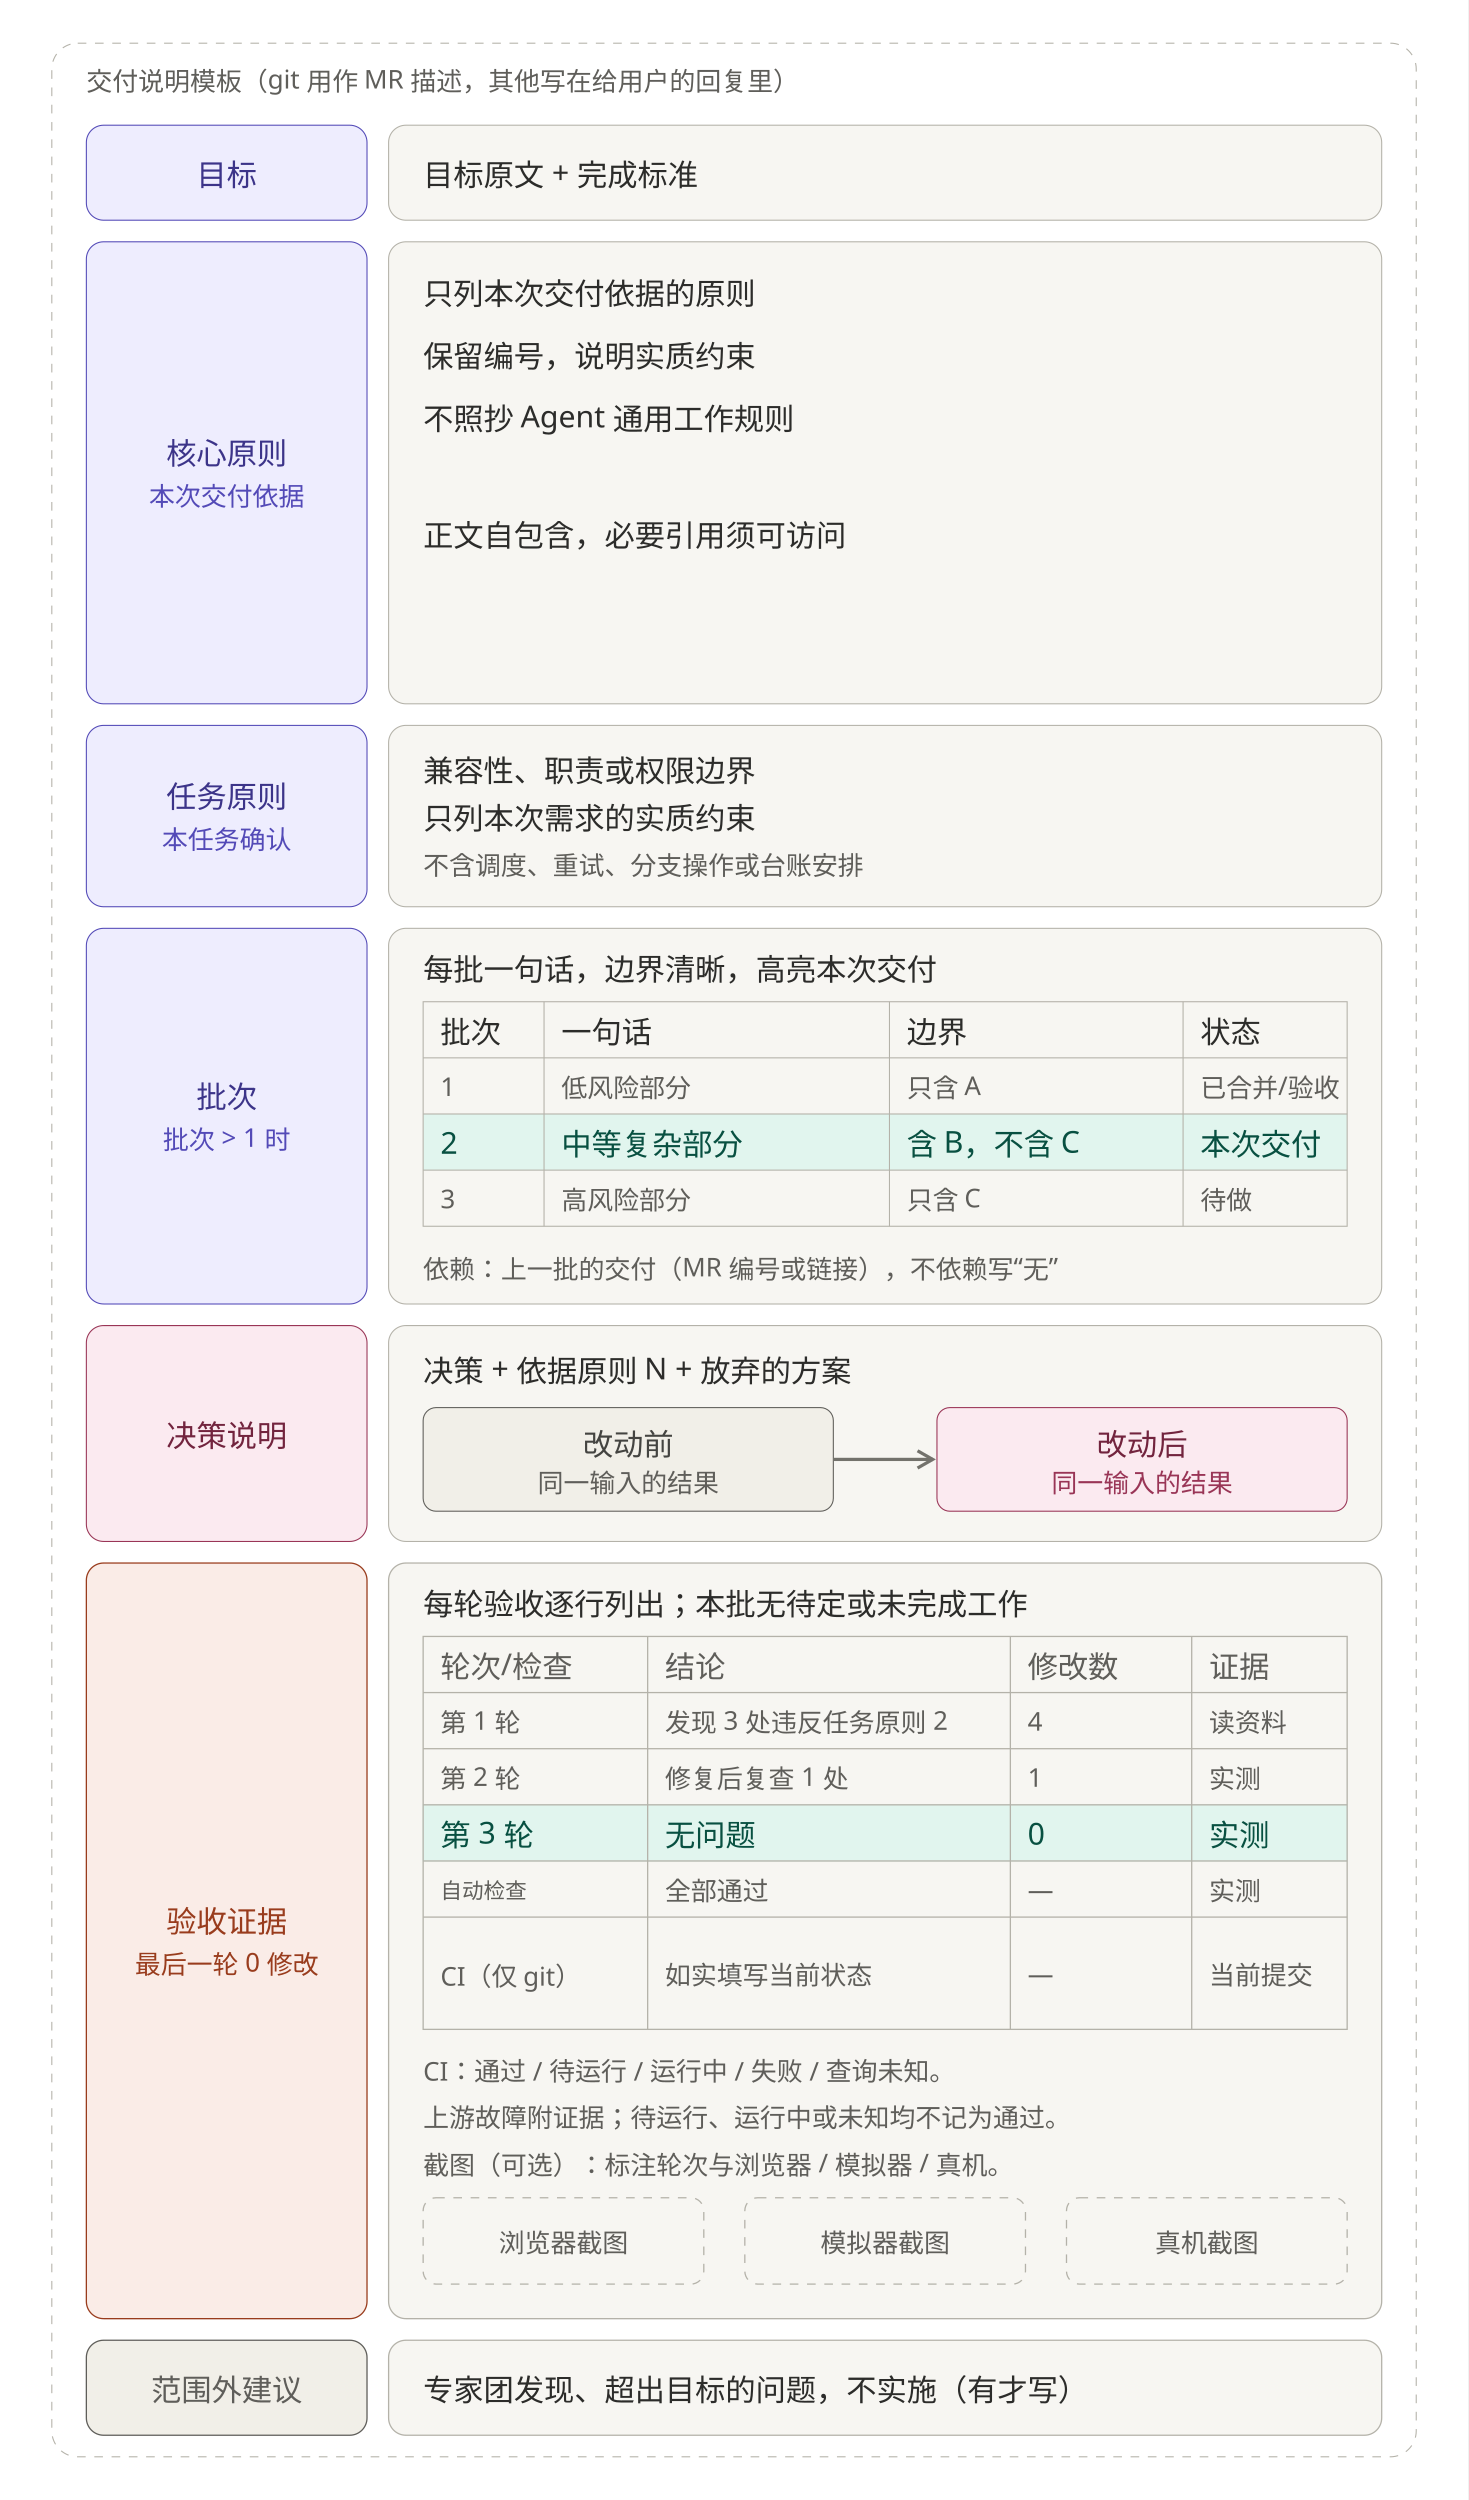
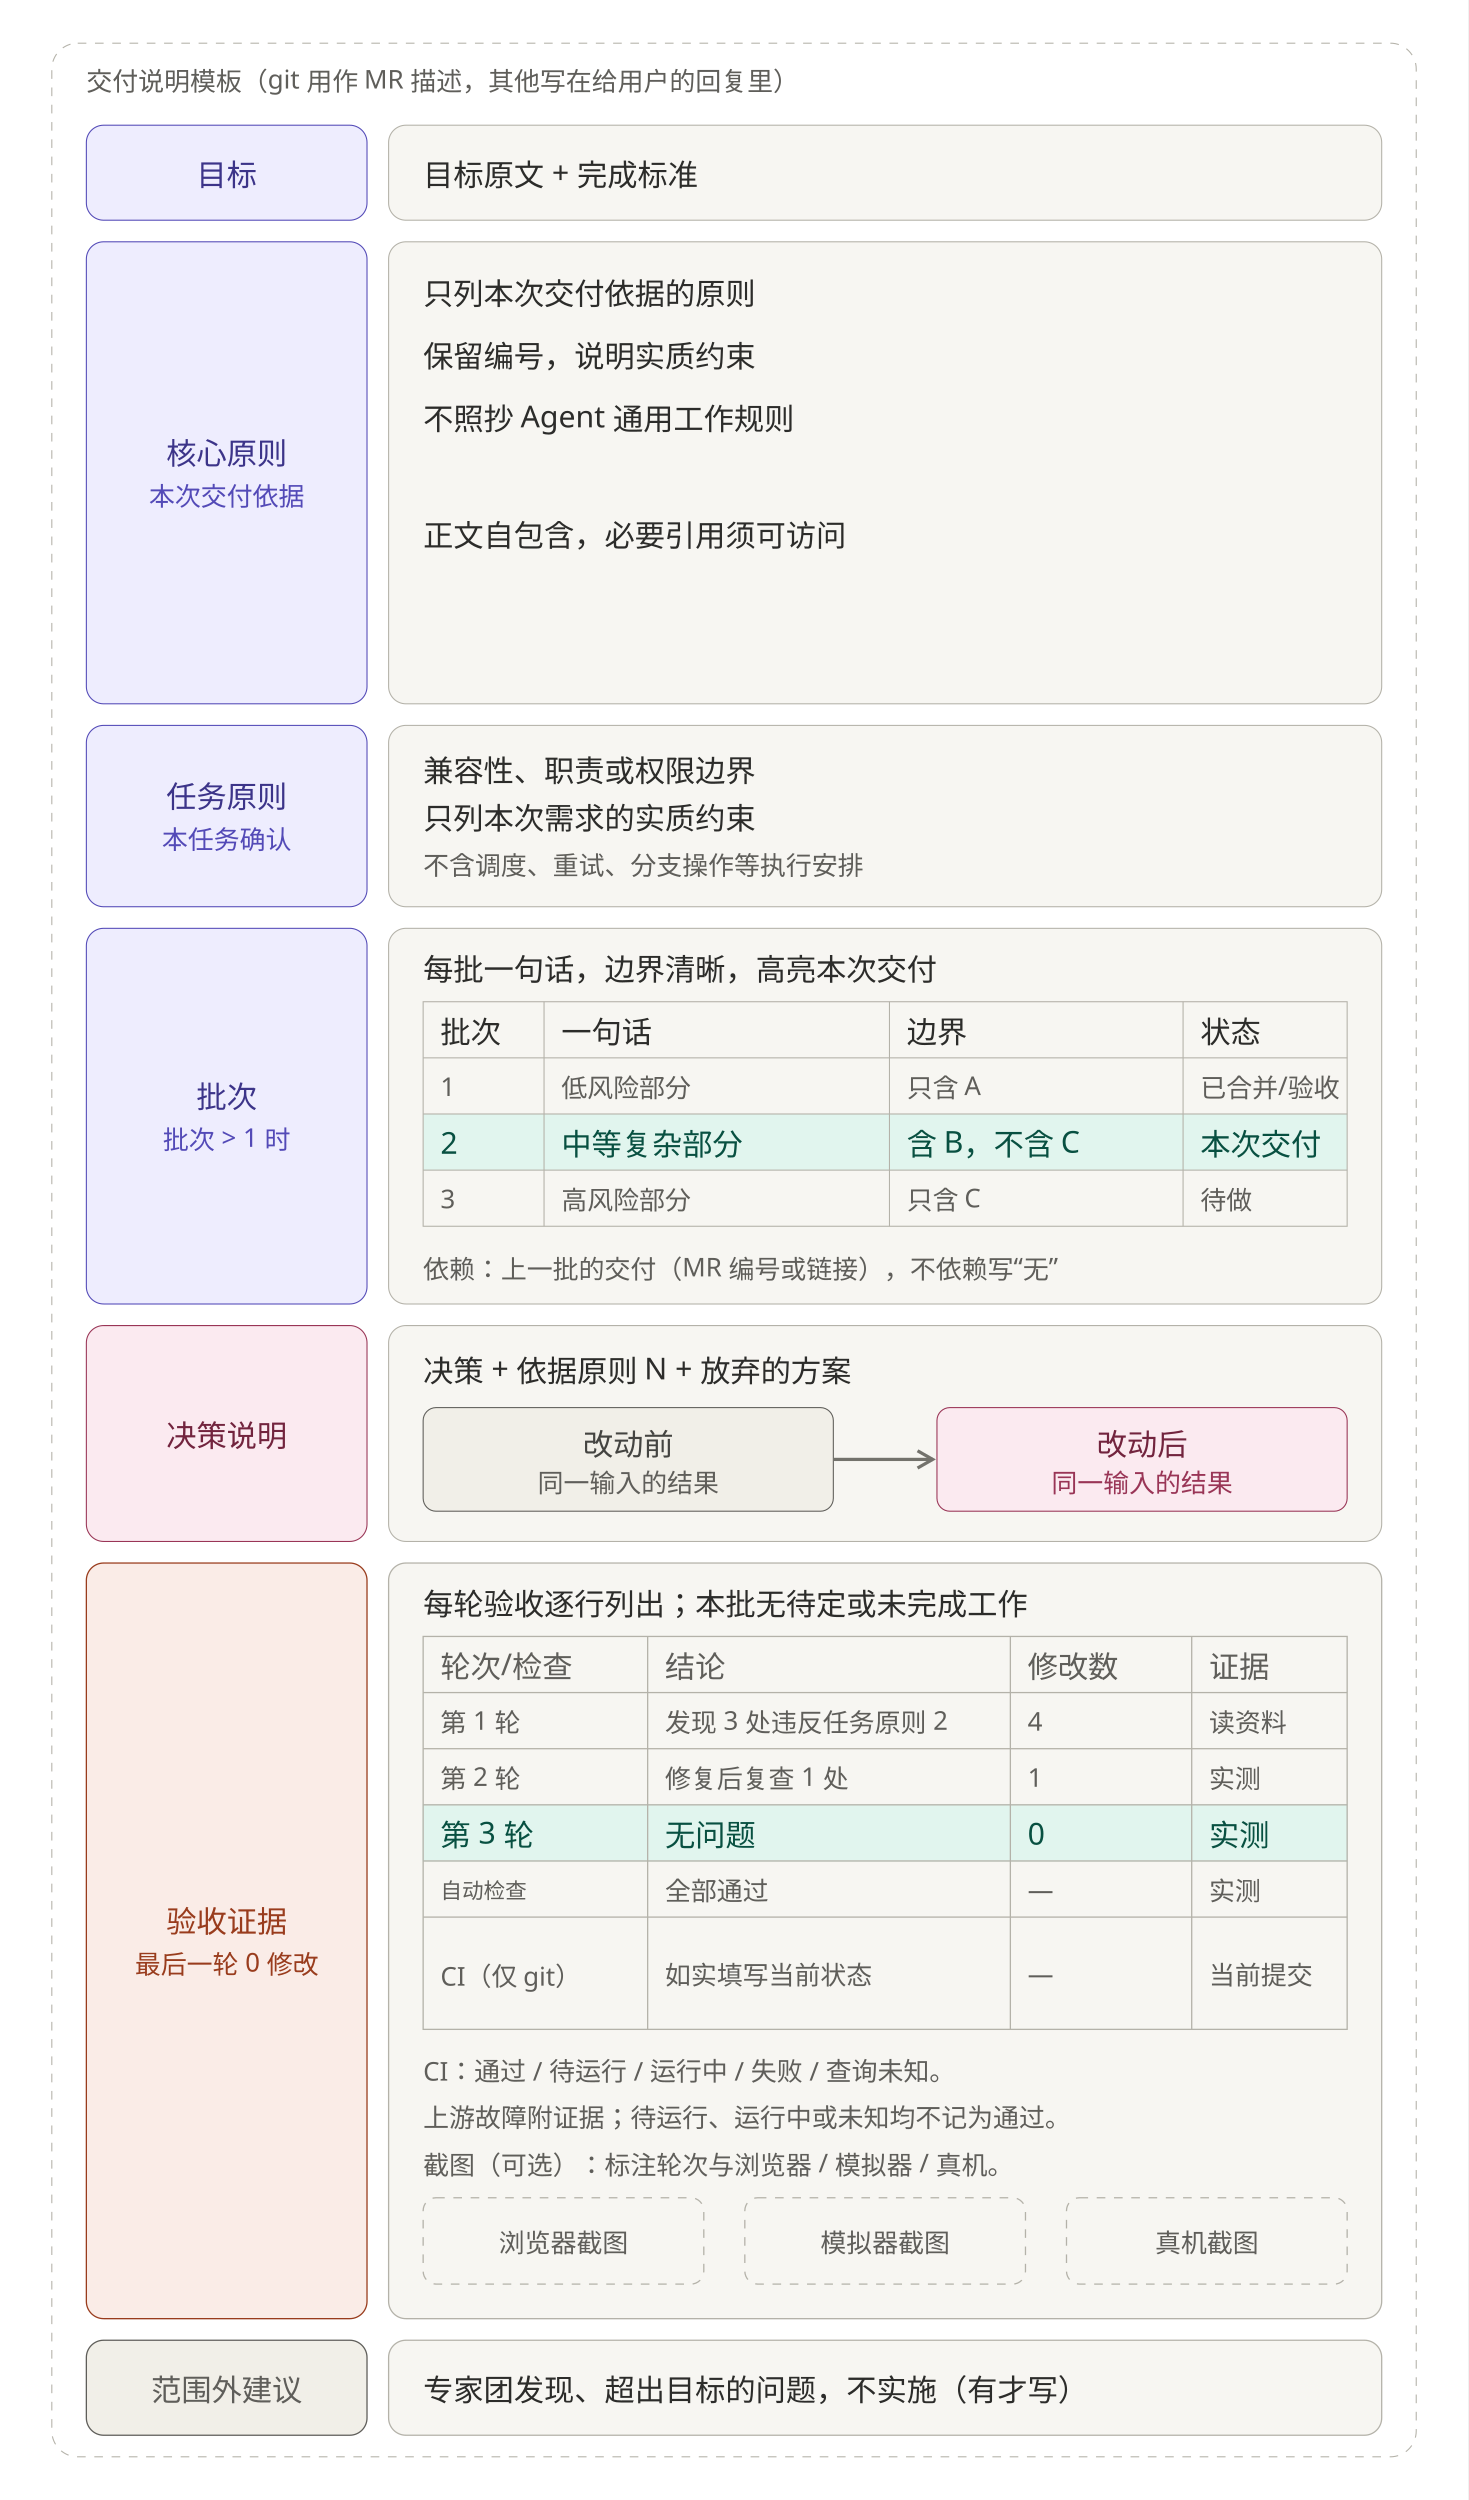
<svg xmlns="http://www.w3.org/2000/svg" width="680" height="1158" viewBox="0 0 680 1158" role="img">
  <defs>
    <marker id="arrow" viewBox="0 0 10 10" refX="8" refY="5" markerWidth="6" markerHeight="6" orient="auto-start-reverse">
      <path d="M2 1L8 5L2 9" fill="none" stroke="#73726C" stroke-width="1.5" stroke-linecap="round" stroke-linejoin="round" style="stroke:#73726C;stroke-width:1.5;fill:none;stroke-opacity:1" stroke-opacity="1" />
    </marker>
  </defs>
  <rect x="0" y="0" width="680" height="1432" fill="#FFFFFF" style="fill:#FFFFFF" />
  <rect x="24" y="20" width="632" height="1118" rx="12" fill="none" stroke="#B4B2A9" stroke-width="0.5" stroke-dasharray="4 4" style="stroke:#B4B2A9;stroke-width:0.5;stroke-dasharray:4 4;fill:none;stroke-opacity:1" stroke-opacity="1" />
  <text x="40" y="42" text-anchor="start" font-size="12px" fill="#5F5E5A" font-family="STHeiti" style="fill:#5F5E5A;font-size:12px;font-family:STHeiti">交付说明模板（git 用作 MR 描述，其他写在给用户的回复里）</text>
  <g>
    <rect x="40" y="58" width="130" height="44" rx="8" stroke-width="0.5" fill="#EEEDFE" stroke="#534AB7" style="stroke:#534AB7;stroke-width:0.5;fill:#EEEDFE;stroke-opacity:1" stroke-opacity="1" />
    <text x="105" y="80" text-anchor="middle" dominant-baseline="central" font-size="14px" font-weight="500" fill="#3C3489" font-family="STHeiti" style="fill:#3C3489;font-size:14px;font-weight:500;font-family:STHeiti">目标</text>
  </g>
  <rect x="180" y="58" width="460" height="44" rx="8" stroke-width="0.5" fill="#F7F6F2" stroke="#B4B2A9" style="stroke:#B4B2A9;stroke-width:0.5;fill:#F7F6F2;stroke-opacity:1" stroke-opacity="1" />
  <text x="196" y="80" text-anchor="start" dominant-baseline="central" font-size="14px" fill="#2C2C2A" font-family="STHeiti" style="fill:#2C2C2A;font-size:14px;font-family:STHeiti">目标原文 + 完成标准</text>
  <g>
    <rect x="40" y="112" width="130" height="214" rx="8" stroke-width="0.5" fill="#EEEDFE" stroke="#534AB7" style="stroke:#534AB7;stroke-width:0.5;fill:#EEEDFE;stroke-opacity:1" stroke-opacity="1" />
    <text x="105" y="209" text-anchor="middle" dominant-baseline="central" font-size="14px" font-weight="500" fill="#3C3489" font-family="STHeiti" style="fill:#3C3489;font-size:14px;font-weight:500;font-family:STHeiti">核心原则</text>
    <text x="105" y="229" text-anchor="middle" dominant-baseline="central" font-size="12px" fill="#534AB7" font-family="STHeiti" style="fill:#534AB7;font-size:12px;font-family:STHeiti">本次交付依据</text>
  </g>
  <rect x="180" y="112" width="460" height="214" rx="8" stroke-width="0.5" fill="#F7F6F2" stroke="#B4B2A9" style="stroke:#B4B2A9;stroke-width:0.5;fill:#F7F6F2;stroke-opacity:1" stroke-opacity="1" />
  <text x="196" y="132" text-anchor="start" dominant-baseline="central" font-size="14px" fill="#2C2C2A" font-family="STHeiti" style="fill:#2C2C2A;font-size:14px;font-family:STHeiti" />
  <text x="196" y="154" text-anchor="start" dominant-baseline="central" font-size="14px" fill="#2C2C2A" font-family="STHeiti" style="fill:#2C2C2A;font-size:14px;font-family:STHeiti" />
  <text x="196" y="176" text-anchor="start" dominant-baseline="central" font-size="14px" fill="#2C2C2A" font-family="STHeiti" style="fill:#2C2C2A;font-size:14px;font-family:STHeiti" />
  <text x="196" y="198" text-anchor="start" dominant-baseline="central" font-size="12px" fill="#5F5E5A" font-family="STHeiti" style="fill:#5F5E5A;font-size:12px;font-family:STHeiti" />
  <g>
    <rect x="40" y="336" width="130" height="84" rx="8" stroke-width="0.5" fill="#EEEDFE" stroke="#534AB7" style="stroke:#534AB7;stroke-width:0.5;fill:#EEEDFE;stroke-opacity:1" stroke-opacity="1" />
    <text x="105" y="368" text-anchor="middle" dominant-baseline="central" font-size="14px" font-weight="500" fill="#3C3489" font-family="STHeiti" style="fill:#3C3489;font-size:14px;font-weight:500;font-family:STHeiti">任务原则</text>
    <text x="105" y="388" text-anchor="middle" dominant-baseline="central" font-size="12px" fill="#534AB7" font-family="STHeiti" style="fill:#534AB7;font-size:12px;font-family:STHeiti">本任务确认</text>
  </g>
  <rect x="180" y="336" width="460" height="84" rx="8" stroke-width="0.5" fill="#F7F6F2" stroke="#B4B2A9" style="stroke:#B4B2A9;stroke-width:0.5;fill:#F7F6F2;stroke-opacity:1" stroke-opacity="1" />
  <text x="196" y="356" text-anchor="start" dominant-baseline="central" font-size="14px" fill="#2C2C2A" font-family="STHeiti" style="fill:#2C2C2A;font-size:14px;font-family:STHeiti">兼容性、职责或权限边界</text>
  <text x="196" y="378" text-anchor="start" dominant-baseline="central" font-size="14px" fill="#2C2C2A" font-family="STHeiti" style="fill:#2C2C2A;font-size:14px;font-family:STHeiti">只列本次需求的实质约束</text>
-   <text x="196" y="400" text-anchor="start" dominant-baseline="central" font-size="12px" fill="#5F5E5A" font-family="STHeiti" style="fill:#5F5E5A;font-size:12px;font-family:STHeiti">不含调度、重试、分支操作或台账安排</text>
+   <text x="196" y="400" text-anchor="start" dominant-baseline="central" font-size="12px" fill="#5F5E5A" font-family="STHeiti" style="fill:#5F5E5A;font-size:12px;font-family:STHeiti">不含调度、重试、分支操作等执行安排</text>
  <g>
    <rect x="40" y="430" width="130" height="174" rx="8" stroke-width="0.5" fill="#EEEDFE" stroke="#534AB7" style="stroke:#534AB7;stroke-width:0.5;fill:#EEEDFE;stroke-opacity:1" stroke-opacity="1" />
    <text x="105" y="507" text-anchor="middle" dominant-baseline="central" font-size="14px" font-weight="500" fill="#3C3489" font-family="STHeiti" style="fill:#3C3489;font-size:14px;font-weight:500;font-family:STHeiti">批次</text>
    <text x="105" y="527" text-anchor="middle" dominant-baseline="central" font-size="12px" fill="#534AB7" font-family="STHeiti" style="fill:#534AB7;font-size:12px;font-family:STHeiti">批次 &gt; 1 时</text>
  </g>
  <rect x="180" y="430" width="460" height="174" rx="8" stroke-width="0.5" fill="#F7F6F2" stroke="#B4B2A9" style="stroke:#B4B2A9;stroke-width:0.5;fill:#F7F6F2;stroke-opacity:1" stroke-opacity="1" />
  <text x="196" y="448" text-anchor="start" dominant-baseline="central" font-size="14px" fill="#2C2C2A" font-family="STHeiti" style="fill:#2C2C2A;font-size:14px;font-family:STHeiti">每批一句话，边界清晰，高亮本次交付</text>
  <rect x="196" y="516" width="428" height="26" stroke-width="0" fill="#E1F5EE" stroke="#0F6E56" style="stroke:#0F6E56;stroke-width:0;fill:#E1F5EE;stroke-opacity:1" stroke-opacity="1" />
  <rect x="196" y="464" width="428" height="104" stroke="#B4B2A9" stroke-width="0.5" fill="none" style="stroke:#B4B2A9;stroke-width:0.5;fill:none;stroke-opacity:1" stroke-opacity="1" />
  <line x1="196" y1="490" x2="624" y2="490" stroke="#B4B2A9" stroke-width="0.5" fill="none" style="stroke:#B4B2A9;stroke-width:0.5;fill:none;stroke-opacity:1" stroke-opacity="1" />
  <line x1="196" y1="516" x2="624" y2="516" stroke="#B4B2A9" stroke-width="0.5" fill="none" style="stroke:#B4B2A9;stroke-width:0.5;fill:none;stroke-opacity:1" stroke-opacity="1" />
  <line x1="196" y1="542" x2="624" y2="542" stroke="#B4B2A9" stroke-width="0.5" fill="none" style="stroke:#B4B2A9;stroke-width:0.5;fill:none;stroke-opacity:1" stroke-opacity="1" />
  <line x1="252" y1="464" x2="252" y2="568" stroke="#B4B2A9" stroke-width="0.5" fill="none" style="stroke:#B4B2A9;stroke-width:0.5;fill:none;stroke-opacity:1" stroke-opacity="1" />
  <line x1="412" y1="464" x2="412" y2="568" stroke="#B4B2A9" stroke-width="0.5" fill="none" style="stroke:#B4B2A9;stroke-width:0.5;fill:none;stroke-opacity:1" stroke-opacity="1" />
  <line x1="548" y1="464" x2="548" y2="568" stroke="#B4B2A9" stroke-width="0.5" fill="none" style="stroke:#B4B2A9;stroke-width:0.5;fill:none;stroke-opacity:1" stroke-opacity="1" />
  <text x="204" y="477" dominant-baseline="central" font-size="14px" font-weight="500" fill="#2C2C2A" font-family="STHeiti" style="fill:#2C2C2A;font-size:14px;font-weight:500;font-family:STHeiti">批次</text>
  <text x="260" y="477" dominant-baseline="central" font-size="14px" font-weight="500" fill="#2C2C2A" font-family="STHeiti" style="fill:#2C2C2A;font-size:14px;font-weight:500;font-family:STHeiti">一句话</text>
  <text x="420" y="477" dominant-baseline="central" font-size="14px" font-weight="500" fill="#2C2C2A" font-family="STHeiti" style="fill:#2C2C2A;font-size:14px;font-weight:500;font-family:STHeiti">边界</text>
  <text x="556" y="477" dominant-baseline="central" font-size="14px" font-weight="500" fill="#2C2C2A" font-family="STHeiti" style="fill:#2C2C2A;font-size:14px;font-weight:500;font-family:STHeiti">状态</text>
  <text x="204" y="503" dominant-baseline="central" font-size="12px" fill="#5F5E5A" font-family="STHeiti" style="fill:#5F5E5A;font-size:12px;font-family:STHeiti">1</text>
  <text x="260" y="503" dominant-baseline="central" font-size="12px" fill="#5F5E5A" font-family="STHeiti" style="fill:#5F5E5A;font-size:12px;font-family:STHeiti">低风险部分</text>
  <text x="420" y="503" dominant-baseline="central" font-size="12px" fill="#5F5E5A" font-family="STHeiti" style="fill:#5F5E5A;font-size:12px;font-family:STHeiti">只含 A</text>
  <text x="556" y="503" dominant-baseline="central" font-size="12px" fill="#5F5E5A" font-family="STHeiti" style="fill:#5F5E5A;font-size:12px;font-family:STHeiti">已合并/验收</text>
  <g>
    <text x="204" y="529" dominant-baseline="central" font-size="14px" font-weight="500" fill="#085041" font-family="STHeiti" style="fill:#085041;font-size:14px;font-weight:500;font-family:STHeiti">2</text>
    <text x="260" y="529" dominant-baseline="central" font-size="14px" font-weight="500" fill="#085041" font-family="STHeiti" style="fill:#085041;font-size:14px;font-weight:500;font-family:STHeiti">中等复杂部分</text>
    <text x="420" y="529" dominant-baseline="central" font-size="14px" font-weight="500" fill="#085041" font-family="STHeiti" style="fill:#085041;font-size:14px;font-weight:500;font-family:STHeiti">含 B，不含 C</text>
    <text x="556" y="529" dominant-baseline="central" font-size="14px" font-weight="500" fill="#085041" font-family="STHeiti" style="fill:#085041;font-size:14px;font-weight:500;font-family:STHeiti">本次交付</text>
  </g>
  <text x="204" y="555" dominant-baseline="central" font-size="12px" fill="#5F5E5A" font-family="STHeiti" style="fill:#5F5E5A;font-size:12px;font-family:STHeiti">3</text>
  <text x="260" y="555" dominant-baseline="central" font-size="12px" fill="#5F5E5A" font-family="STHeiti" style="fill:#5F5E5A;font-size:12px;font-family:STHeiti">高风险部分</text>
  <text x="420" y="555" dominant-baseline="central" font-size="12px" fill="#5F5E5A" font-family="STHeiti" style="fill:#5F5E5A;font-size:12px;font-family:STHeiti">只含 C</text>
  <text x="556" y="555" dominant-baseline="central" font-size="12px" fill="#5F5E5A" font-family="STHeiti" style="fill:#5F5E5A;font-size:12px;font-family:STHeiti">待做</text>
  <text x="196" y="587" text-anchor="start" dominant-baseline="central" font-size="12px" fill="#5F5E5A" font-family="STHeiti" style="fill:#5F5E5A;font-size:12px;font-family:STHeiti">依赖：上一批的交付（MR 编号或链接），不依赖写“无”</text>
  <g>
    <rect x="40" y="614" width="130" height="100" rx="8" stroke-width="0.5" fill="#FBEAF0" stroke="#993556" style="stroke:#993556;stroke-width:0.5;fill:#FBEAF0;stroke-opacity:1" stroke-opacity="1" />
    <text x="105" y="664" text-anchor="middle" dominant-baseline="central" font-size="14px" font-weight="500" fill="#72243E" font-family="STHeiti" style="fill:#72243E;font-size:14px;font-weight:500;font-family:STHeiti">决策说明</text>
  </g>
  <rect x="180" y="614" width="460" height="100" rx="8" stroke-width="0.5" fill="#F7F6F2" stroke="#B4B2A9" style="stroke:#B4B2A9;stroke-width:0.5;fill:#F7F6F2;stroke-opacity:1" stroke-opacity="1" />
  <text x="196" y="634" text-anchor="start" dominant-baseline="central" font-size="14px" fill="#2C2C2A" font-family="STHeiti" style="fill:#2C2C2A;font-size:14px;font-family:STHeiti">决策 + 依据原则 N + 放弃的方案</text>
  <g>
    <rect x="196" y="652" width="190" height="48" rx="6" stroke-width="0.5" fill="#F1EFE8" stroke="#5F5E5A" style="stroke:#5F5E5A;stroke-width:0.5;fill:#F1EFE8;stroke-opacity:1" stroke-opacity="1" />
    <text x="291" y="668" text-anchor="middle" dominant-baseline="central" font-size="14px" font-weight="500" fill="#444441" font-family="STHeiti" style="fill:#444441;font-size:14px;font-weight:500;font-family:STHeiti">改动前</text>
    <text x="291" y="686" text-anchor="middle" dominant-baseline="central" font-size="12px" fill="#5F5E5A" font-family="STHeiti" style="fill:#5F5E5A;font-size:12px;font-family:STHeiti">同一输入的结果</text>
  </g>
  <line x1="386" y1="676" x2="432" y2="676" stroke="#73726C" stroke-width="1.5" fill="none" style="stroke:#73726C;stroke-width:1.5;fill:none;stroke-opacity:1" stroke-opacity="1" />
  <g>
    <rect x="434" y="652" width="190" height="48" rx="6" stroke-width="0.5" fill="#FBEAF0" stroke="#993556" style="stroke:#993556;stroke-width:0.5;fill:#FBEAF0;stroke-opacity:1" stroke-opacity="1" />
    <text x="529" y="668" text-anchor="middle" dominant-baseline="central" font-size="14px" font-weight="500" fill="#72243E" font-family="STHeiti" style="fill:#72243E;font-size:14px;font-weight:500;font-family:STHeiti">改动后</text>
    <text x="529" y="686" text-anchor="middle" dominant-baseline="central" font-size="12px" fill="#993556" font-family="STHeiti" style="fill:#993556;font-size:12px;font-family:STHeiti">同一输入的结果</text>
  </g>
  <line x1="196" y1="784" x2="624" y2="784" stroke="#B4B2A9" stroke-width="0.5" fill="none" style="stroke:#B4B2A9;stroke-width:0.5;fill:none;stroke-opacity:1" stroke-opacity="1" />
  <line x1="196" y1="810" x2="624" y2="810" stroke="#B4B2A9" stroke-width="0.5" fill="none" style="stroke:#B4B2A9;stroke-width:0.5;fill:none;stroke-opacity:1" stroke-opacity="1" />
  <line x1="196" y1="836" x2="624" y2="836" stroke="#B4B2A9" stroke-width="0.5" fill="none" style="stroke:#B4B2A9;stroke-width:0.5;fill:none;stroke-opacity:1" stroke-opacity="1" />
  <line x1="196" y1="862" x2="624" y2="862" stroke="#B4B2A9" stroke-width="0.5" fill="none" style="stroke:#B4B2A9;stroke-width:0.5;fill:none;stroke-opacity:1" stroke-opacity="1" />
  <line x1="196" y1="888" x2="624" y2="888" stroke="#B4B2A9" stroke-width="0.5" fill="none" style="stroke:#B4B2A9;stroke-width:0.5;fill:none;stroke-opacity:1" stroke-opacity="1" />
  <line x1="300" y1="758" x2="300" y2="914" stroke="#B4B2A9" stroke-width="0.5" fill="none" style="stroke:#B4B2A9;stroke-width:0.5;fill:none;stroke-opacity:1" stroke-opacity="1" />
  <line x1="468" y1="758" x2="468" y2="914" stroke="#B4B2A9" stroke-width="0.5" fill="none" style="stroke:#B4B2A9;stroke-width:0.5;fill:none;stroke-opacity:1" stroke-opacity="1" />
  <line x1="552" y1="758" x2="552" y2="914" stroke="#B4B2A9" stroke-width="0.5" fill="none" style="stroke:#B4B2A9;stroke-width:0.5;fill:none;stroke-opacity:1" stroke-opacity="1" />
  <text x="196" y="223" text-anchor="start" dominant-baseline="central" font-size="12px" fill="#5F5E5A" font-family="STHeiti" style="fill:#5F5E5A;font-size:12px;font-family:STHeiti" />
  <text x="196" y="247" text-anchor="start" dominant-baseline="central" font-size="12px" fill="#5F5E5A" font-family="STHeiti" style="fill:#5F5E5A;font-size:12px;font-family:STHeiti" />
  <text x="196" y="271" text-anchor="start" dominant-baseline="central" font-size="12px" fill="#5F5E5A" font-family="STHeiti" style="fill:#5F5E5A;font-size:12px;font-family:STHeiti" />
  <text x="196" y="295" text-anchor="start" dominant-baseline="central" font-size="12px" fill="#5F5E5A" font-family="STHeiti" style="fill:#5F5E5A;font-size:12px;font-family:STHeiti" />
  <path d="M425 672 L432 676 L425 680" fill="none" stroke="#73726C" stroke-width="1.5" />
  <rect x="40" y="724" width="130" height="350" rx="8" fill="#FAECE7" stroke="#993C1D" stroke-width="0.6" />
  <rect x="180" y="724" width="460" height="350" rx="8" fill="#F7F6F2" stroke="#B4B2A9" stroke-width="0.6" />
  <text x="105" y="889.0" text-anchor="middle" dominant-baseline="central" font-family="STHeiti" font-size="14px" font-weight="500" fill="#993C1D">验收证据</text>
  <text x="105" y="909.0" text-anchor="middle" dominant-baseline="central" font-family="STHeiti" font-size="12px" font-weight="400" fill="#993C1D">最后一轮 0 修改</text>
  <text x="196" y="742" text-anchor="start" dominant-baseline="central" font-family="STHeiti" font-size="14px" font-weight="400" fill="#2C2C2A">每轮验收逐行列出；本批无待定或未完成工作</text>
  <rect x="196" y="836" width="428" height="26" rx="0" fill="#E1F5EE" stroke="#E1F5EE" stroke-width="0.6" />
  <rect x="196" y="758" width="428" height="182" fill="none" stroke="#B4B2A9" stroke-width="0.6" />
  <line x1="196" y1="784" x2="624" y2="784" stroke="#B4B2A9" stroke-width="0.6" />
  <line x1="196" y1="810" x2="624" y2="810" stroke="#B4B2A9" stroke-width="0.6" />
  <line x1="196" y1="836" x2="624" y2="836" stroke="#B4B2A9" stroke-width="0.6" />
  <line x1="196" y1="862" x2="624" y2="862" stroke="#B4B2A9" stroke-width="0.6" />
  <line x1="196" y1="888" x2="624" y2="888" stroke="#B4B2A9" stroke-width="0.6" />
  <line x1="300" y1="758" x2="300" y2="940" stroke="#B4B2A9" stroke-width="0.6" />
  <line x1="468" y1="758" x2="468" y2="940" stroke="#B4B2A9" stroke-width="0.6" />
  <line x1="552" y1="758" x2="552" y2="940" stroke="#B4B2A9" stroke-width="0.6" />
  <text x="204" y="771" text-anchor="start" dominant-baseline="central" font-family="STHeiti" font-size="14px" font-weight="500" fill="#5F5E5A">轮次/检查</text>
  <text x="308" y="771" text-anchor="start" dominant-baseline="central" font-family="STHeiti" font-size="14px" font-weight="500" fill="#5F5E5A">结论</text>
  <text x="476" y="771" text-anchor="start" dominant-baseline="central" font-family="STHeiti" font-size="14px" font-weight="500" fill="#5F5E5A">修改数</text>
  <text x="560" y="771" text-anchor="start" dominant-baseline="central" font-family="STHeiti" font-size="14px" font-weight="500" fill="#5F5E5A">证据</text>
  <text x="204" y="797" text-anchor="start" dominant-baseline="central" font-family="STHeiti" font-size="12px" font-weight="400" fill="#5F5E5A">第 1 轮</text>
  <text x="308" y="797" text-anchor="start" dominant-baseline="central" font-family="STHeiti" font-size="12px" font-weight="400" fill="#5F5E5A">发现 3 处违反任务原则 2</text>
  <text x="476" y="797" text-anchor="start" dominant-baseline="central" font-family="STHeiti" font-size="12px" font-weight="400" fill="#5F5E5A">4</text>
  <text x="560" y="797" text-anchor="start" dominant-baseline="central" font-family="STHeiti" font-size="12px" font-weight="400" fill="#5F5E5A">读资料</text>
  <text x="204" y="823" text-anchor="start" dominant-baseline="central" font-family="STHeiti" font-size="12px" font-weight="400" fill="#5F5E5A">第 2 轮</text>
  <text x="308" y="823" text-anchor="start" dominant-baseline="central" font-family="STHeiti" font-size="12px" font-weight="400" fill="#5F5E5A">修复后复查 1 处</text>
  <text x="476" y="823" text-anchor="start" dominant-baseline="central" font-family="STHeiti" font-size="12px" font-weight="400" fill="#5F5E5A">1</text>
  <text x="560" y="823" text-anchor="start" dominant-baseline="central" font-family="STHeiti" font-size="12px" font-weight="400" fill="#5F5E5A">实测</text>
  <text x="204" y="849" text-anchor="start" dominant-baseline="central" font-family="STHeiti" font-size="14px" font-weight="500" fill="#085041">第 3 轮</text>
  <text x="308" y="849" text-anchor="start" dominant-baseline="central" font-family="STHeiti" font-size="14px" font-weight="500" fill="#085041">无问题</text>
  <text x="476" y="849" text-anchor="start" dominant-baseline="central" font-family="STHeiti" font-size="14px" font-weight="500" fill="#085041">0</text>
  <text x="560" y="849" text-anchor="start" dominant-baseline="central" font-family="STHeiti" font-size="14px" font-weight="500" fill="#085041">实测</text>
  <text x="204" y="875" text-anchor="start" dominant-baseline="central" font-family="STHeiti" font-size="10px" font-weight="400" fill="#5F5E5A">自动检查</text>
  <text x="308" y="875" text-anchor="start" dominant-baseline="central" font-family="STHeiti" font-size="12px" font-weight="400" fill="#5F5E5A">全部通过</text>
  <text x="476" y="875" text-anchor="start" dominant-baseline="central" font-family="STHeiti" font-size="12px" font-weight="400" fill="#5F5E5A">—</text>
  <text x="560" y="875" text-anchor="start" dominant-baseline="central" font-family="STHeiti" font-size="12px" font-weight="400" fill="#5F5E5A">实测</text>
  <text x="204" y="914" text-anchor="start" dominant-baseline="central" font-family="STHeiti" font-size="12px" font-weight="400" fill="#5F5E5A">CI（仅 git）</text>
  <text x="308" y="914" text-anchor="start" dominant-baseline="central" font-family="STHeiti" font-size="12px" font-weight="400" fill="#5F5E5A">如实填写当前状态</text>
  <text x="476" y="914" text-anchor="start" dominant-baseline="central" font-family="STHeiti" font-size="12px" font-weight="400" fill="#5F5E5A">—</text>
  <text x="560" y="914" text-anchor="start" dominant-baseline="central" font-family="STHeiti" font-size="12px" font-weight="400" fill="#5F5E5A">当前提交</text>
  <text x="196" y="958" text-anchor="start" dominant-baseline="central" font-family="STHeiti" font-size="12px" font-weight="400" fill="#5F5E5A">CI：通过 / 待运行 / 运行中 / 失败 / 查询未知。</text>
  <text x="196" y="980" text-anchor="start" dominant-baseline="central" font-family="STHeiti" font-size="12px" font-weight="400" fill="#5F5E5A">上游故障附证据；待运行、运行中或未知均不记为通过。</text>
  <text x="196" y="1002" text-anchor="start" dominant-baseline="central" font-family="STHeiti" font-size="12px" font-weight="400" fill="#5F5E5A">截图（可选）：标注轮次与浏览器 / 模拟器 / 真机。</text>
  <rect x="196" y="1018" width="130" height="40" rx="6" fill="none" stroke="#B4B2A9" stroke-width="0.6" stroke-dasharray="4 4" />
  <text x="261" y="1038" text-anchor="middle" dominant-baseline="central" font-family="STHeiti" font-size="12px" font-weight="400" fill="#5F5E5A">浏览器截图</text>
  <rect x="345" y="1018" width="130" height="40" rx="6" fill="none" stroke="#B4B2A9" stroke-width="0.6" stroke-dasharray="4 4" />
  <text x="410" y="1038" text-anchor="middle" dominant-baseline="central" font-family="STHeiti" font-size="12px" font-weight="400" fill="#5F5E5A">模拟器截图</text>
  <rect x="494" y="1018" width="130" height="40" rx="6" fill="none" stroke="#B4B2A9" stroke-width="0.6" stroke-dasharray="4 4" />
  <text x="559" y="1038" text-anchor="middle" dominant-baseline="central" font-family="STHeiti" font-size="12px" font-weight="400" fill="#5F5E5A">真机截图</text>
  <rect x="40" y="1084" width="130" height="44" rx="8" fill="#F1EFE8" stroke="#5F5E5A" stroke-width="0.6" />
  <rect x="180" y="1084" width="460" height="44" rx="8" fill="#F7F6F2" stroke="#B4B2A9" stroke-width="0.6" />
  <text x="105" y="1106" text-anchor="middle" dominant-baseline="central" font-family="STHeiti" font-size="14px" font-weight="500" fill="#5F5E5A">范围外建议</text>
  <text x="196" y="1106" text-anchor="start" dominant-baseline="central" font-family="STHeiti" font-size="14px" font-weight="400" fill="#2C2C2A">专家团发现、超出目标的问题，不实施（有才写）</text>
  <text x="196" y="135" font-family="STHeiti" font-size="14px" dominant-baseline="central" fill="#2C2C2A">只列本次交付依据的原则</text>
  <text x="196" y="164" font-family="STHeiti" font-size="14px" dominant-baseline="central" fill="#2C2C2A">保留编号，说明实质约束</text>
  <text x="196" y="193" font-family="STHeiti" font-size="14px" dominant-baseline="central" fill="#2C2C2A">不照抄 Agent 通用工作规则</text>
  <text x="196" y="247" font-family="STHeiti" font-size="14px" dominant-baseline="central" fill="#2C2C2A">正文自包含，必要引用须可访问</text>
</svg>
